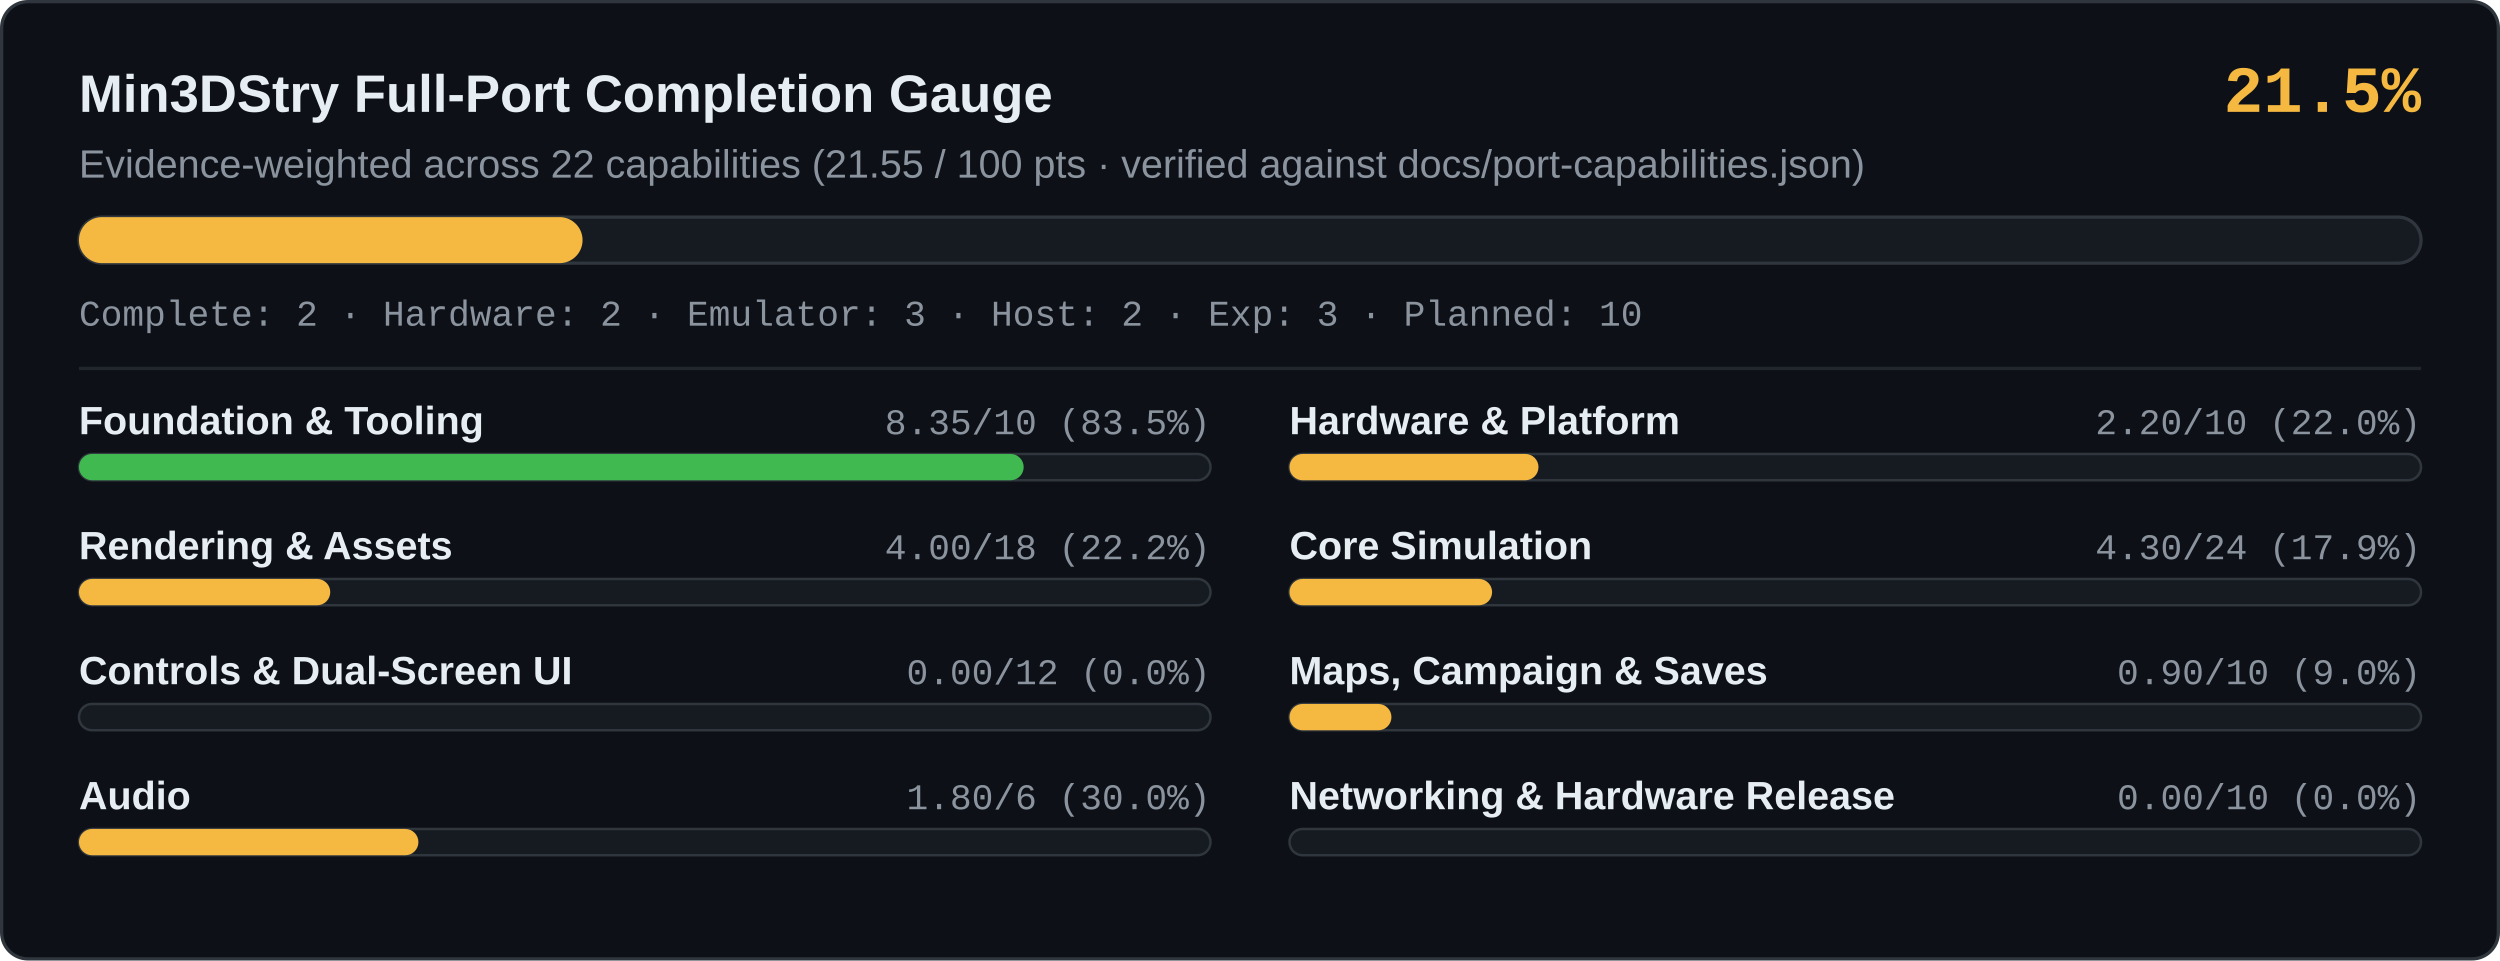
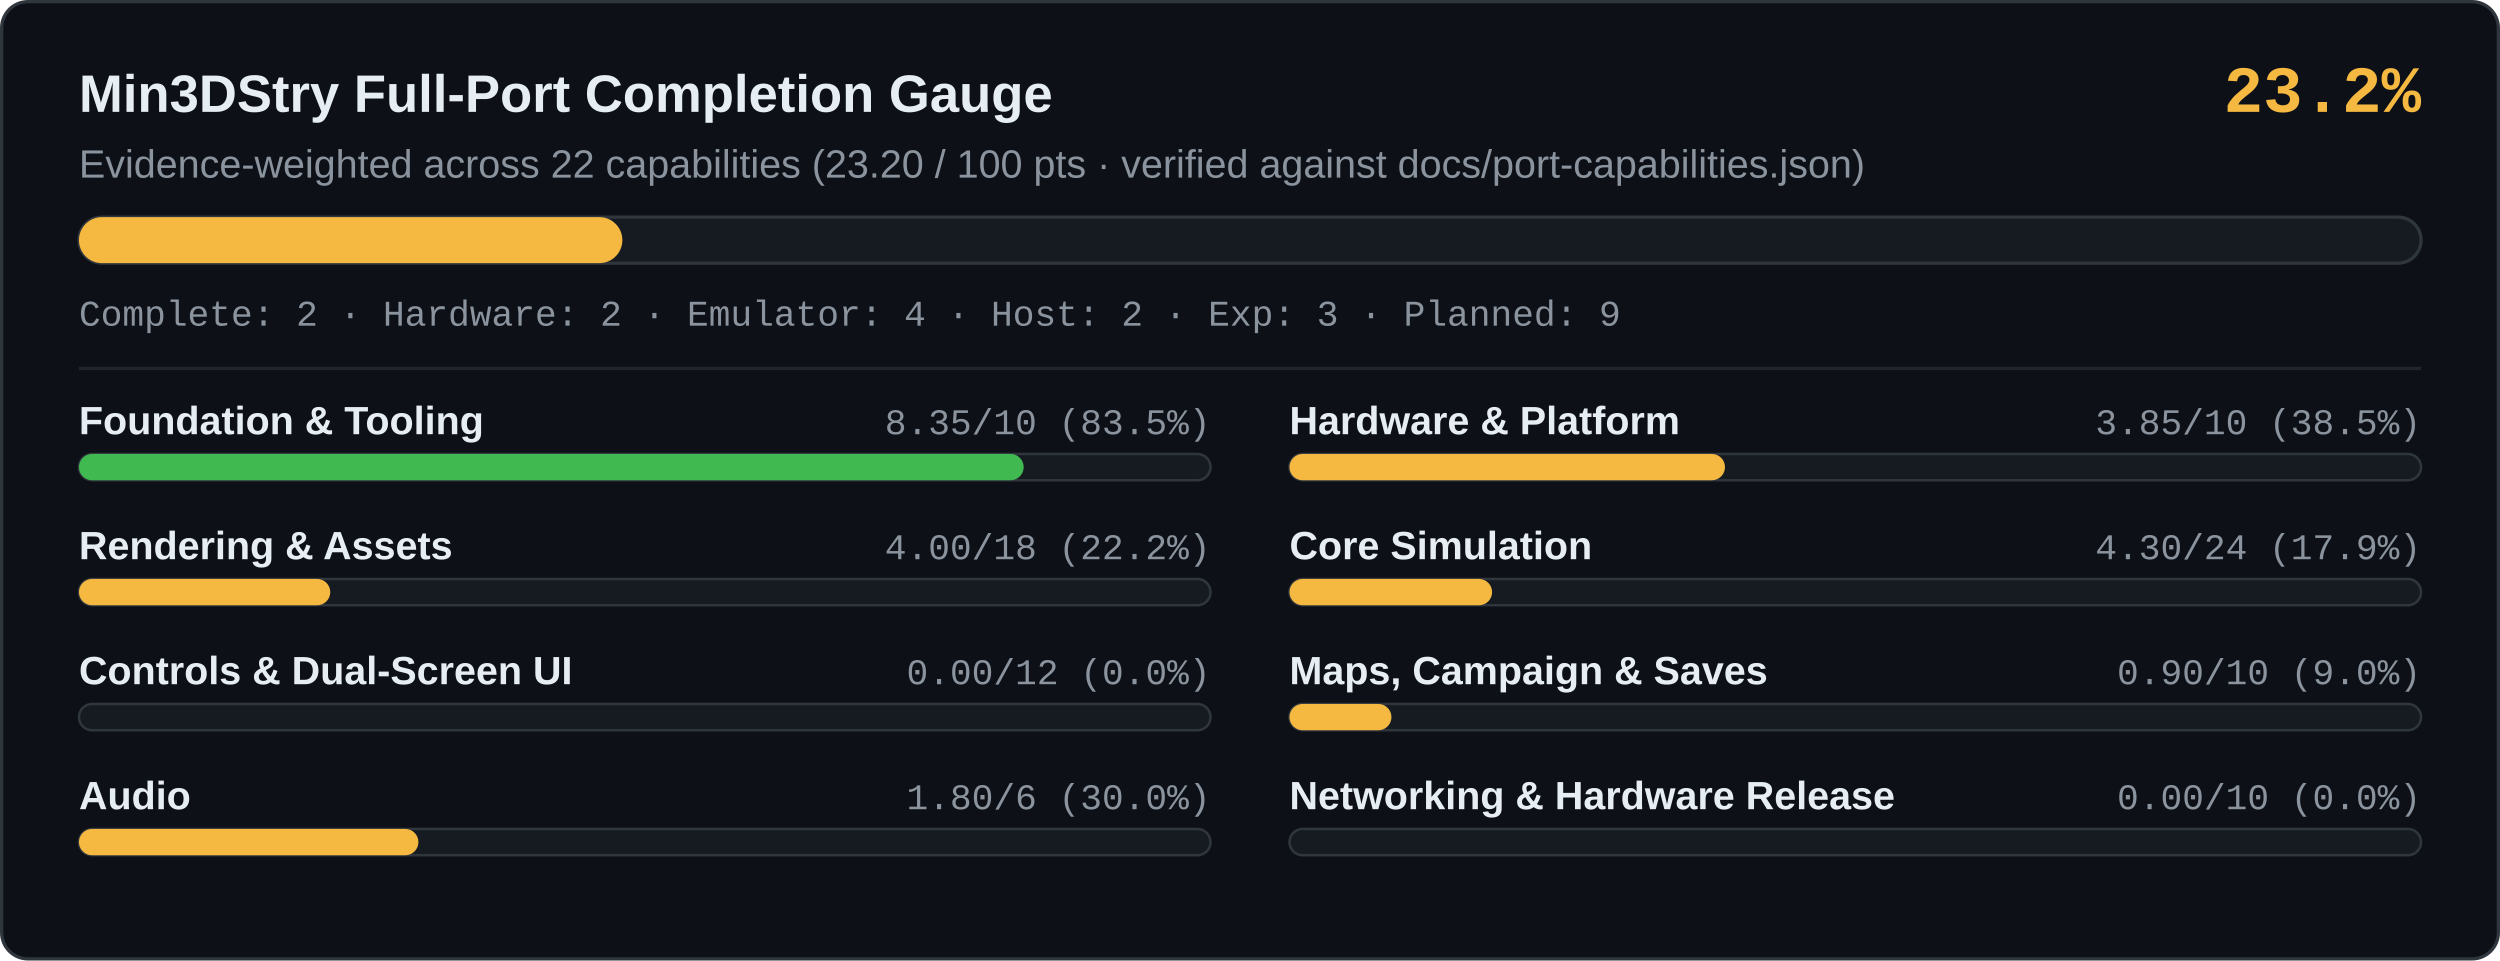
- <svg xmlns="http://www.w3.org/2000/svg" width="760" height="292" viewBox="0 0 760 292" role="img" aria-label="Min3DStry Port Completion 21.5%">
+ <svg xmlns="http://www.w3.org/2000/svg" width="760" height="292" viewBox="0 0 760 292" role="img" aria-label="Min3DStry Port Completion 23.2%">
  <rect x="0.5" y="0.5" width="759" height="291" rx="8" fill="#0d1117" stroke="#30363d" />
  <text x="24" y="34" fill="#e6edf3" font-family="Segoe UI, Ubuntu, Arial, sans-serif" font-size="16" font-weight="700">Min3DStry Full-Port Completion Gauge</text>
-   <text x="736" y="34" text-anchor="end" fill="#f5b841" font-family="Consolas, Liberation Mono, monospace" font-size="20" font-weight="700">21.5%</text>
-   <text x="24" y="54" fill="#8b949e" font-family="Segoe UI, Ubuntu, Arial, sans-serif" font-size="12">Evidence-weighted across 22 capabilities (21.55 / 100 pts · verified against docs/port-capabilities.json)</text>
+   <text x="736" y="34" text-anchor="end" fill="#f5b841" font-family="Consolas, Liberation Mono, monospace" font-size="20" font-weight="700">23.2%</text>
+   <text x="24" y="54" fill="#8b949e" font-family="Segoe UI, Ubuntu, Arial, sans-serif" font-size="12">Evidence-weighted across 22 capabilities (23.20 / 100 pts · verified against docs/port-capabilities.json)</text>
  <rect x="24" y="66" width="712" height="14" rx="7" fill="#161b22" stroke="#30363d" />
-   <rect x="24" y="66" width="153.1" height="14" rx="7" fill="#f5b841" />
-   <text x="24" y="99" fill="#8b949e" font-family="Consolas, Liberation Mono, monospace" font-size="11">Complete: 2  ·  Hardware: 2  ·  Emulator: 3  ·  Host: 2  ·  Exp: 3  ·  Planned: 10</text>
+   <rect x="24" y="66" width="165.2" height="14" rx="7" fill="#f5b841" />
+   <text x="24" y="99" fill="#8b949e" font-family="Consolas, Liberation Mono, monospace" font-size="11">Complete: 2  ·  Hardware: 2  ·  Emulator: 4  ·  Host: 2  ·  Exp: 3  ·  Planned: 9</text>
  <line x1="24" y1="112" x2="736" y2="112" stroke="#21262d" stroke-width="1" />
  <text x="24" y="132" fill="#e6edf3" font-family="Segoe UI, Ubuntu, Arial, sans-serif" font-size="12" font-weight="600">Foundation &amp; Tooling</text>
  <text x="368" y="132" text-anchor="end" fill="#8b949e" font-family="Consolas, Liberation Mono, monospace" font-size="11">8.35/10 (83.5%)</text>
  <rect x="24" y="138" width="344" height="8" rx="4" fill="#161b22" stroke="#30363d" stroke-width="0.75" />
  <rect x="24" y="138" width="287.2" height="8" rx="4" fill="#3fb950" />
  <text x="392" y="132" fill="#e6edf3" font-family="Segoe UI, Ubuntu, Arial, sans-serif" font-size="12" font-weight="600">Hardware &amp; Platform</text>
-   <text x="736" y="132" text-anchor="end" fill="#8b949e" font-family="Consolas, Liberation Mono, monospace" font-size="11">2.20/10 (22.0%)</text>
+   <text x="736" y="132" text-anchor="end" fill="#8b949e" font-family="Consolas, Liberation Mono, monospace" font-size="11">3.85/10 (38.5%)</text>
  <rect x="392" y="138" width="344" height="8" rx="4" fill="#161b22" stroke="#30363d" stroke-width="0.75" />
-   <rect x="392" y="138" width="75.7" height="8" rx="4" fill="#f5b841" />
+   <rect x="392" y="138" width="132.4" height="8" rx="4" fill="#f5b841" />
  <text x="24" y="170" fill="#e6edf3" font-family="Segoe UI, Ubuntu, Arial, sans-serif" font-size="12" font-weight="600">Rendering &amp; Assets</text>
  <text x="368" y="170" text-anchor="end" fill="#8b949e" font-family="Consolas, Liberation Mono, monospace" font-size="11">4.00/18 (22.2%)</text>
  <rect x="24" y="176" width="344" height="8" rx="4" fill="#161b22" stroke="#30363d" stroke-width="0.75" />
  <rect x="24" y="176" width="76.4" height="8" rx="4" fill="#f5b841" />
  <text x="392" y="170" fill="#e6edf3" font-family="Segoe UI, Ubuntu, Arial, sans-serif" font-size="12" font-weight="600">Core Simulation</text>
  <text x="736" y="170" text-anchor="end" fill="#8b949e" font-family="Consolas, Liberation Mono, monospace" font-size="11">4.30/24 (17.9%)</text>
  <rect x="392" y="176" width="344" height="8" rx="4" fill="#161b22" stroke="#30363d" stroke-width="0.75" />
  <rect x="392" y="176" width="61.6" height="8" rx="4" fill="#f5b841" />
  <text x="24" y="208" fill="#e6edf3" font-family="Segoe UI, Ubuntu, Arial, sans-serif" font-size="12" font-weight="600">Controls &amp; Dual-Screen UI</text>
  <text x="368" y="208" text-anchor="end" fill="#8b949e" font-family="Consolas, Liberation Mono, monospace" font-size="11">0.00/12 (0.0%)</text>
  <rect x="24" y="214" width="344" height="8" rx="4" fill="#161b22" stroke="#30363d" stroke-width="0.75" />
  <text x="392" y="208" fill="#e6edf3" font-family="Segoe UI, Ubuntu, Arial, sans-serif" font-size="12" font-weight="600">Maps, Campaign &amp; Saves</text>
  <text x="736" y="208" text-anchor="end" fill="#8b949e" font-family="Consolas, Liberation Mono, monospace" font-size="11">0.90/10 (9.0%)</text>
  <rect x="392" y="214" width="344" height="8" rx="4" fill="#161b22" stroke="#30363d" stroke-width="0.75" />
  <rect x="392" y="214" width="31.0" height="8" rx="4" fill="#f5b841" />
  <text x="24" y="246" fill="#e6edf3" font-family="Segoe UI, Ubuntu, Arial, sans-serif" font-size="12" font-weight="600">Audio</text>
  <text x="368" y="246" text-anchor="end" fill="#8b949e" font-family="Consolas, Liberation Mono, monospace" font-size="11">1.80/6 (30.0%)</text>
  <rect x="24" y="252" width="344" height="8" rx="4" fill="#161b22" stroke="#30363d" stroke-width="0.75" />
  <rect x="24" y="252" width="103.2" height="8" rx="4" fill="#f5b841" />
  <text x="392" y="246" fill="#e6edf3" font-family="Segoe UI, Ubuntu, Arial, sans-serif" font-size="12" font-weight="600">Networking &amp; Hardware Release</text>
  <text x="736" y="246" text-anchor="end" fill="#8b949e" font-family="Consolas, Liberation Mono, monospace" font-size="11">0.00/10 (0.0%)</text>
  <rect x="392" y="252" width="344" height="8" rx="4" fill="#161b22" stroke="#30363d" stroke-width="0.75" />
</svg>
